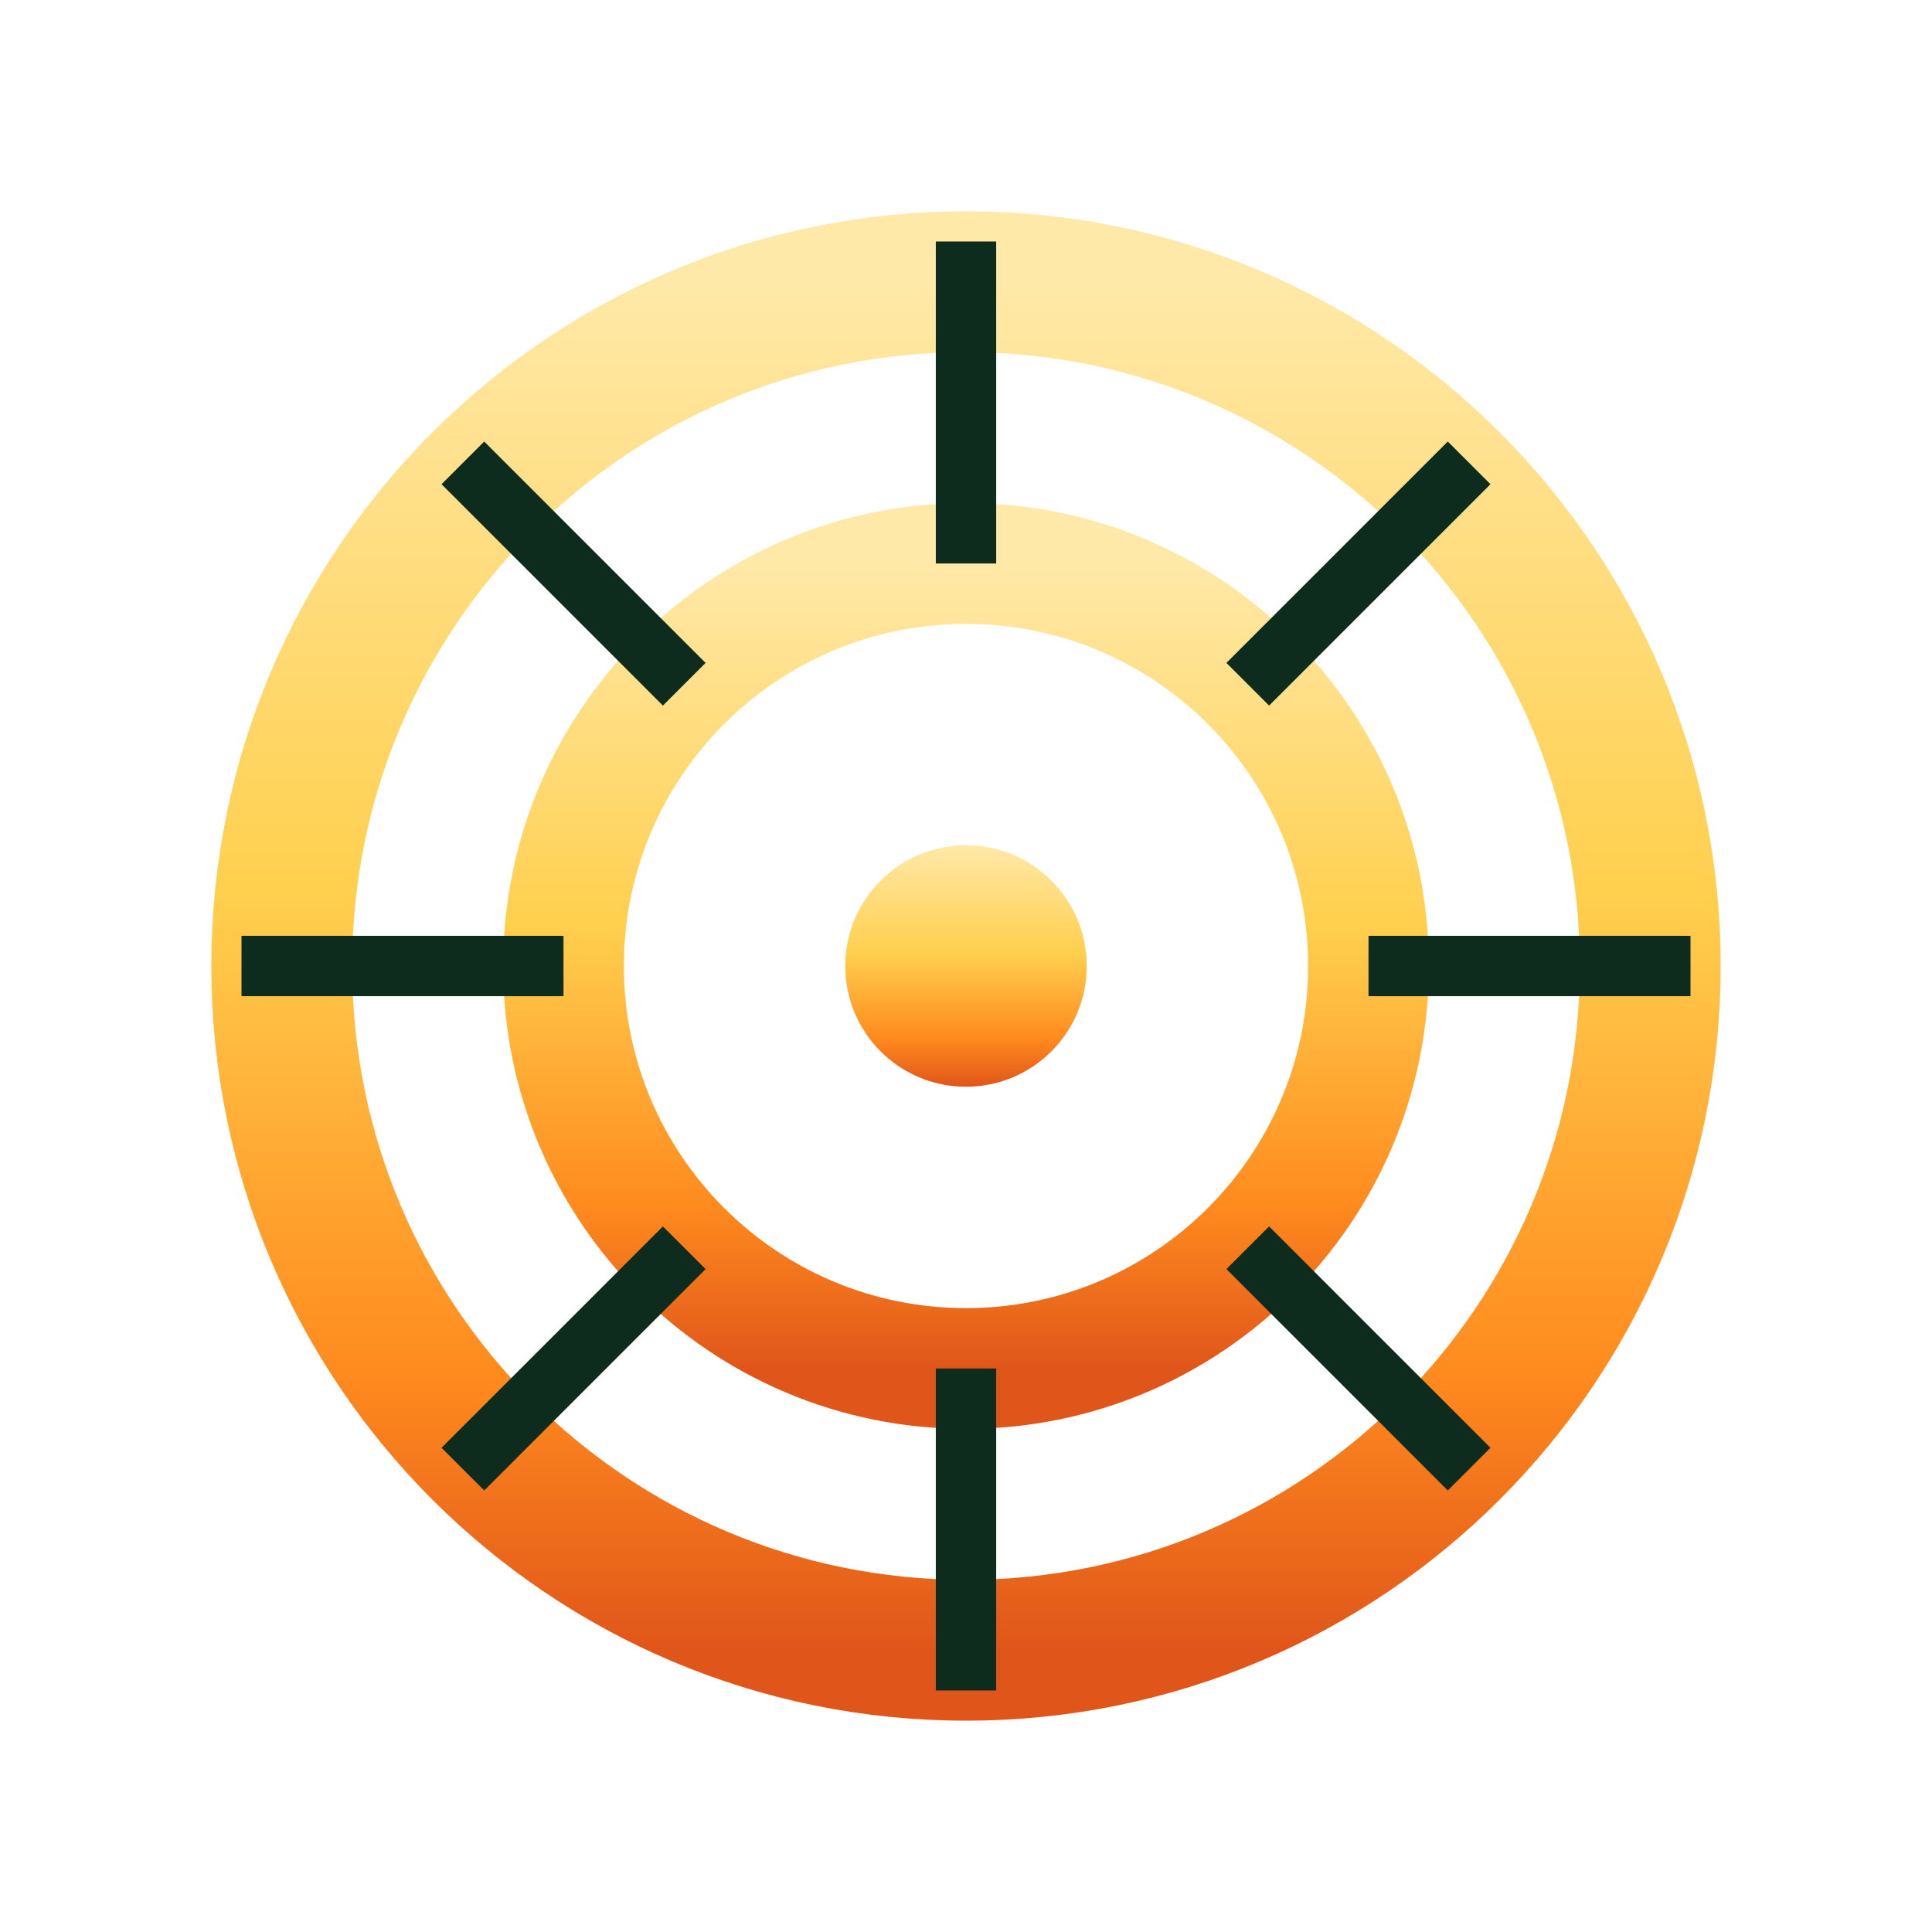
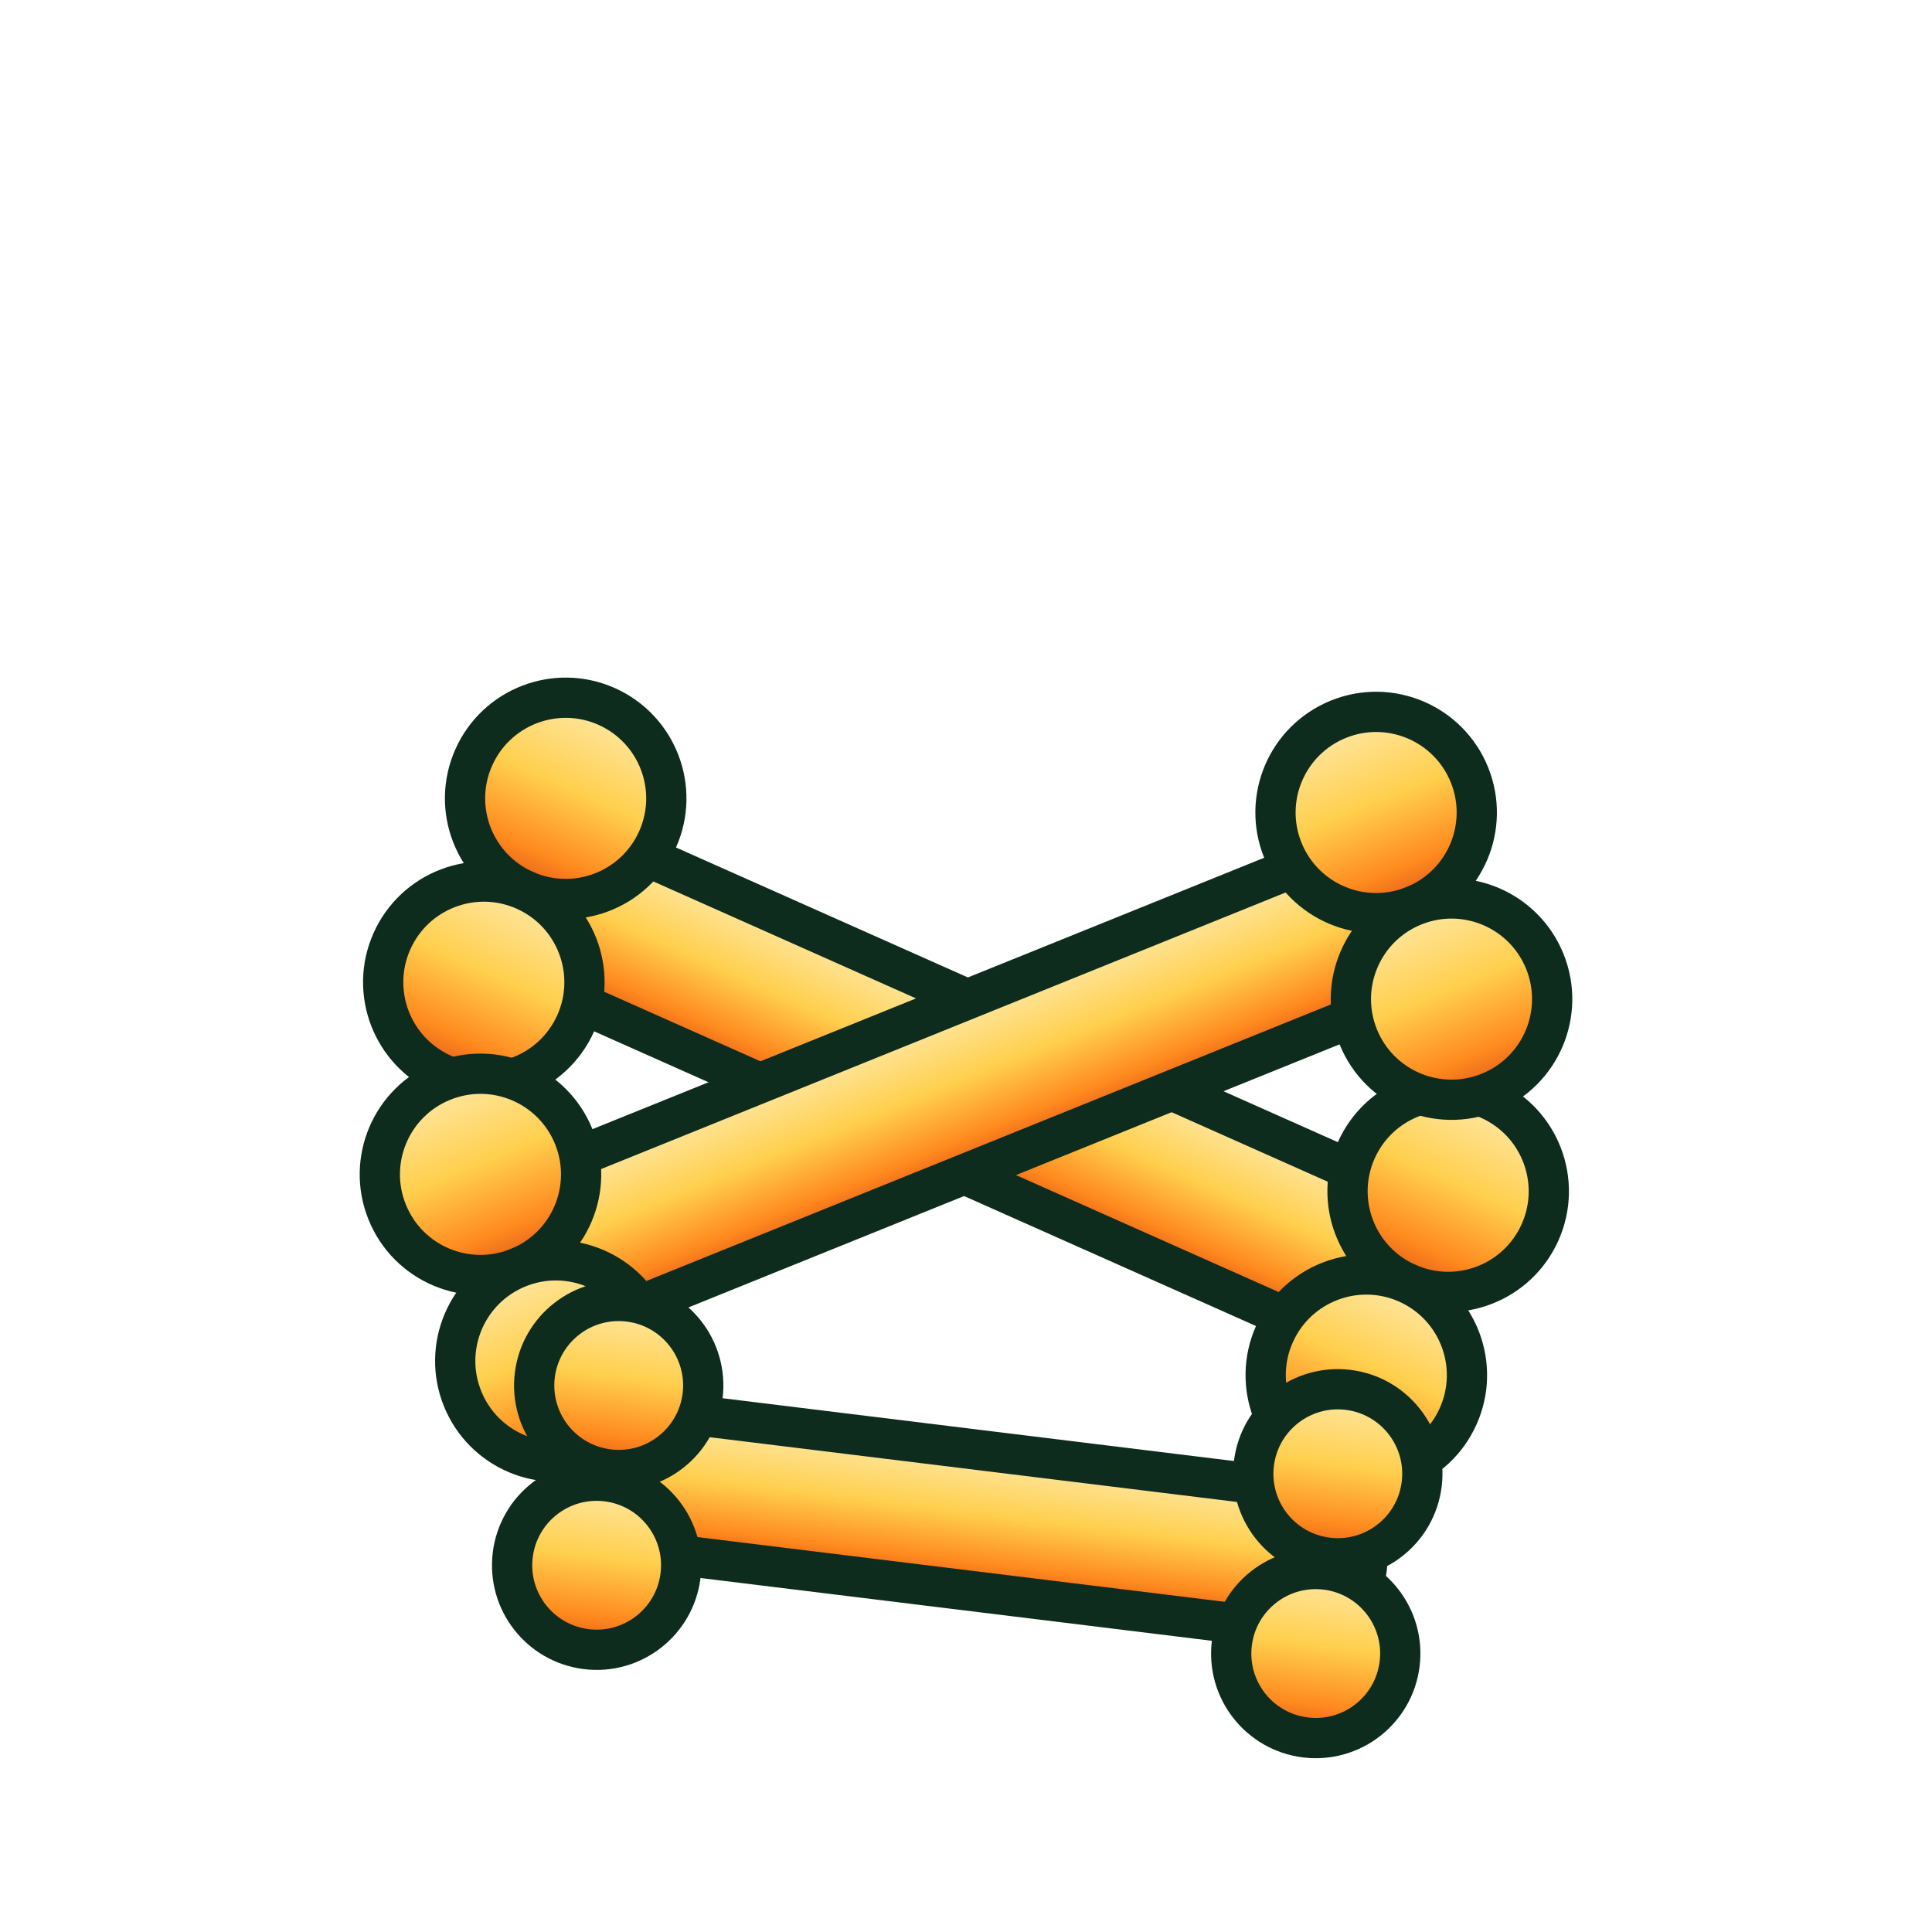
<svg xmlns="http://www.w3.org/2000/svg" viewBox="0 0 96 96" width="96" height="96">
  <defs>
    <linearGradient id="g" x1="0" y1="0" x2="0" y2="1">
      <stop offset="0" stop-color="#ffe9a8" />
      <stop offset=".45" stop-color="#ffcf4d" />
      <stop offset=".8" stop-color="#ff8a1e" />
      <stop offset="1" stop-color="#e0561a" />
    </linearGradient>
  </defs>
-   <circle cx="48" cy="48" r="34" fill="none" stroke="url(#g)" stroke-width="7" />
-   <circle cx="48" cy="48" r="20" fill="none" stroke="url(#g)" stroke-width="6" />
-   <circle cx="48" cy="48" r="6" fill="url(#g)" />
-   <g stroke="#0e2c1d" stroke-width="3">
-     <path d="M48 28 v-16 M48 84 v-16 M28 48 h-16 M84 48 h-16" />
-     <path d="M34 34 l-11-11 M62 34 l11-11 M34 62 l-11 11 M62 62 l11 11" />
+   <g stroke="#0e2c1d" stroke-width="2" stroke-linejoin="round">
+     <g transform="rotate(24 48 54)" fill="url(#g)">
+       <rect x="22" y="50" width="52" height="8" rx="4" />
+       <circle cx="24" cy="49" r="5" />
+       <circle cx="24" cy="59" r="5" />
+       <circle cx="72" cy="49" r="5" />
+       <circle cx="72" cy="59" r="5" />
+     </g>
+     <g transform="rotate(-22 48 54)" fill="url(#g)">
+       <rect x="22" y="50" width="52" height="8" rx="4" />
+       <circle cx="24" cy="49" r="5" />
+       <circle cx="24" cy="59" r="5" />
+       <circle cx="72" cy="49" r="5" />
+       <circle cx="72" cy="59" r="5" />
+     </g>
+     <g transform="rotate(7 48 76)" fill="url(#g)">
+       <rect x="28" y="72" width="40" height="7" rx="3.5" />
+       <circle cx="30" cy="71" r="4.2" />
+       <circle cx="30" cy="80" r="4.2" />
+       <circle cx="66" cy="71" r="4.2" />
+       <circle cx="66" cy="80" r="4.2" />
+     </g>
  </g>
</svg>
